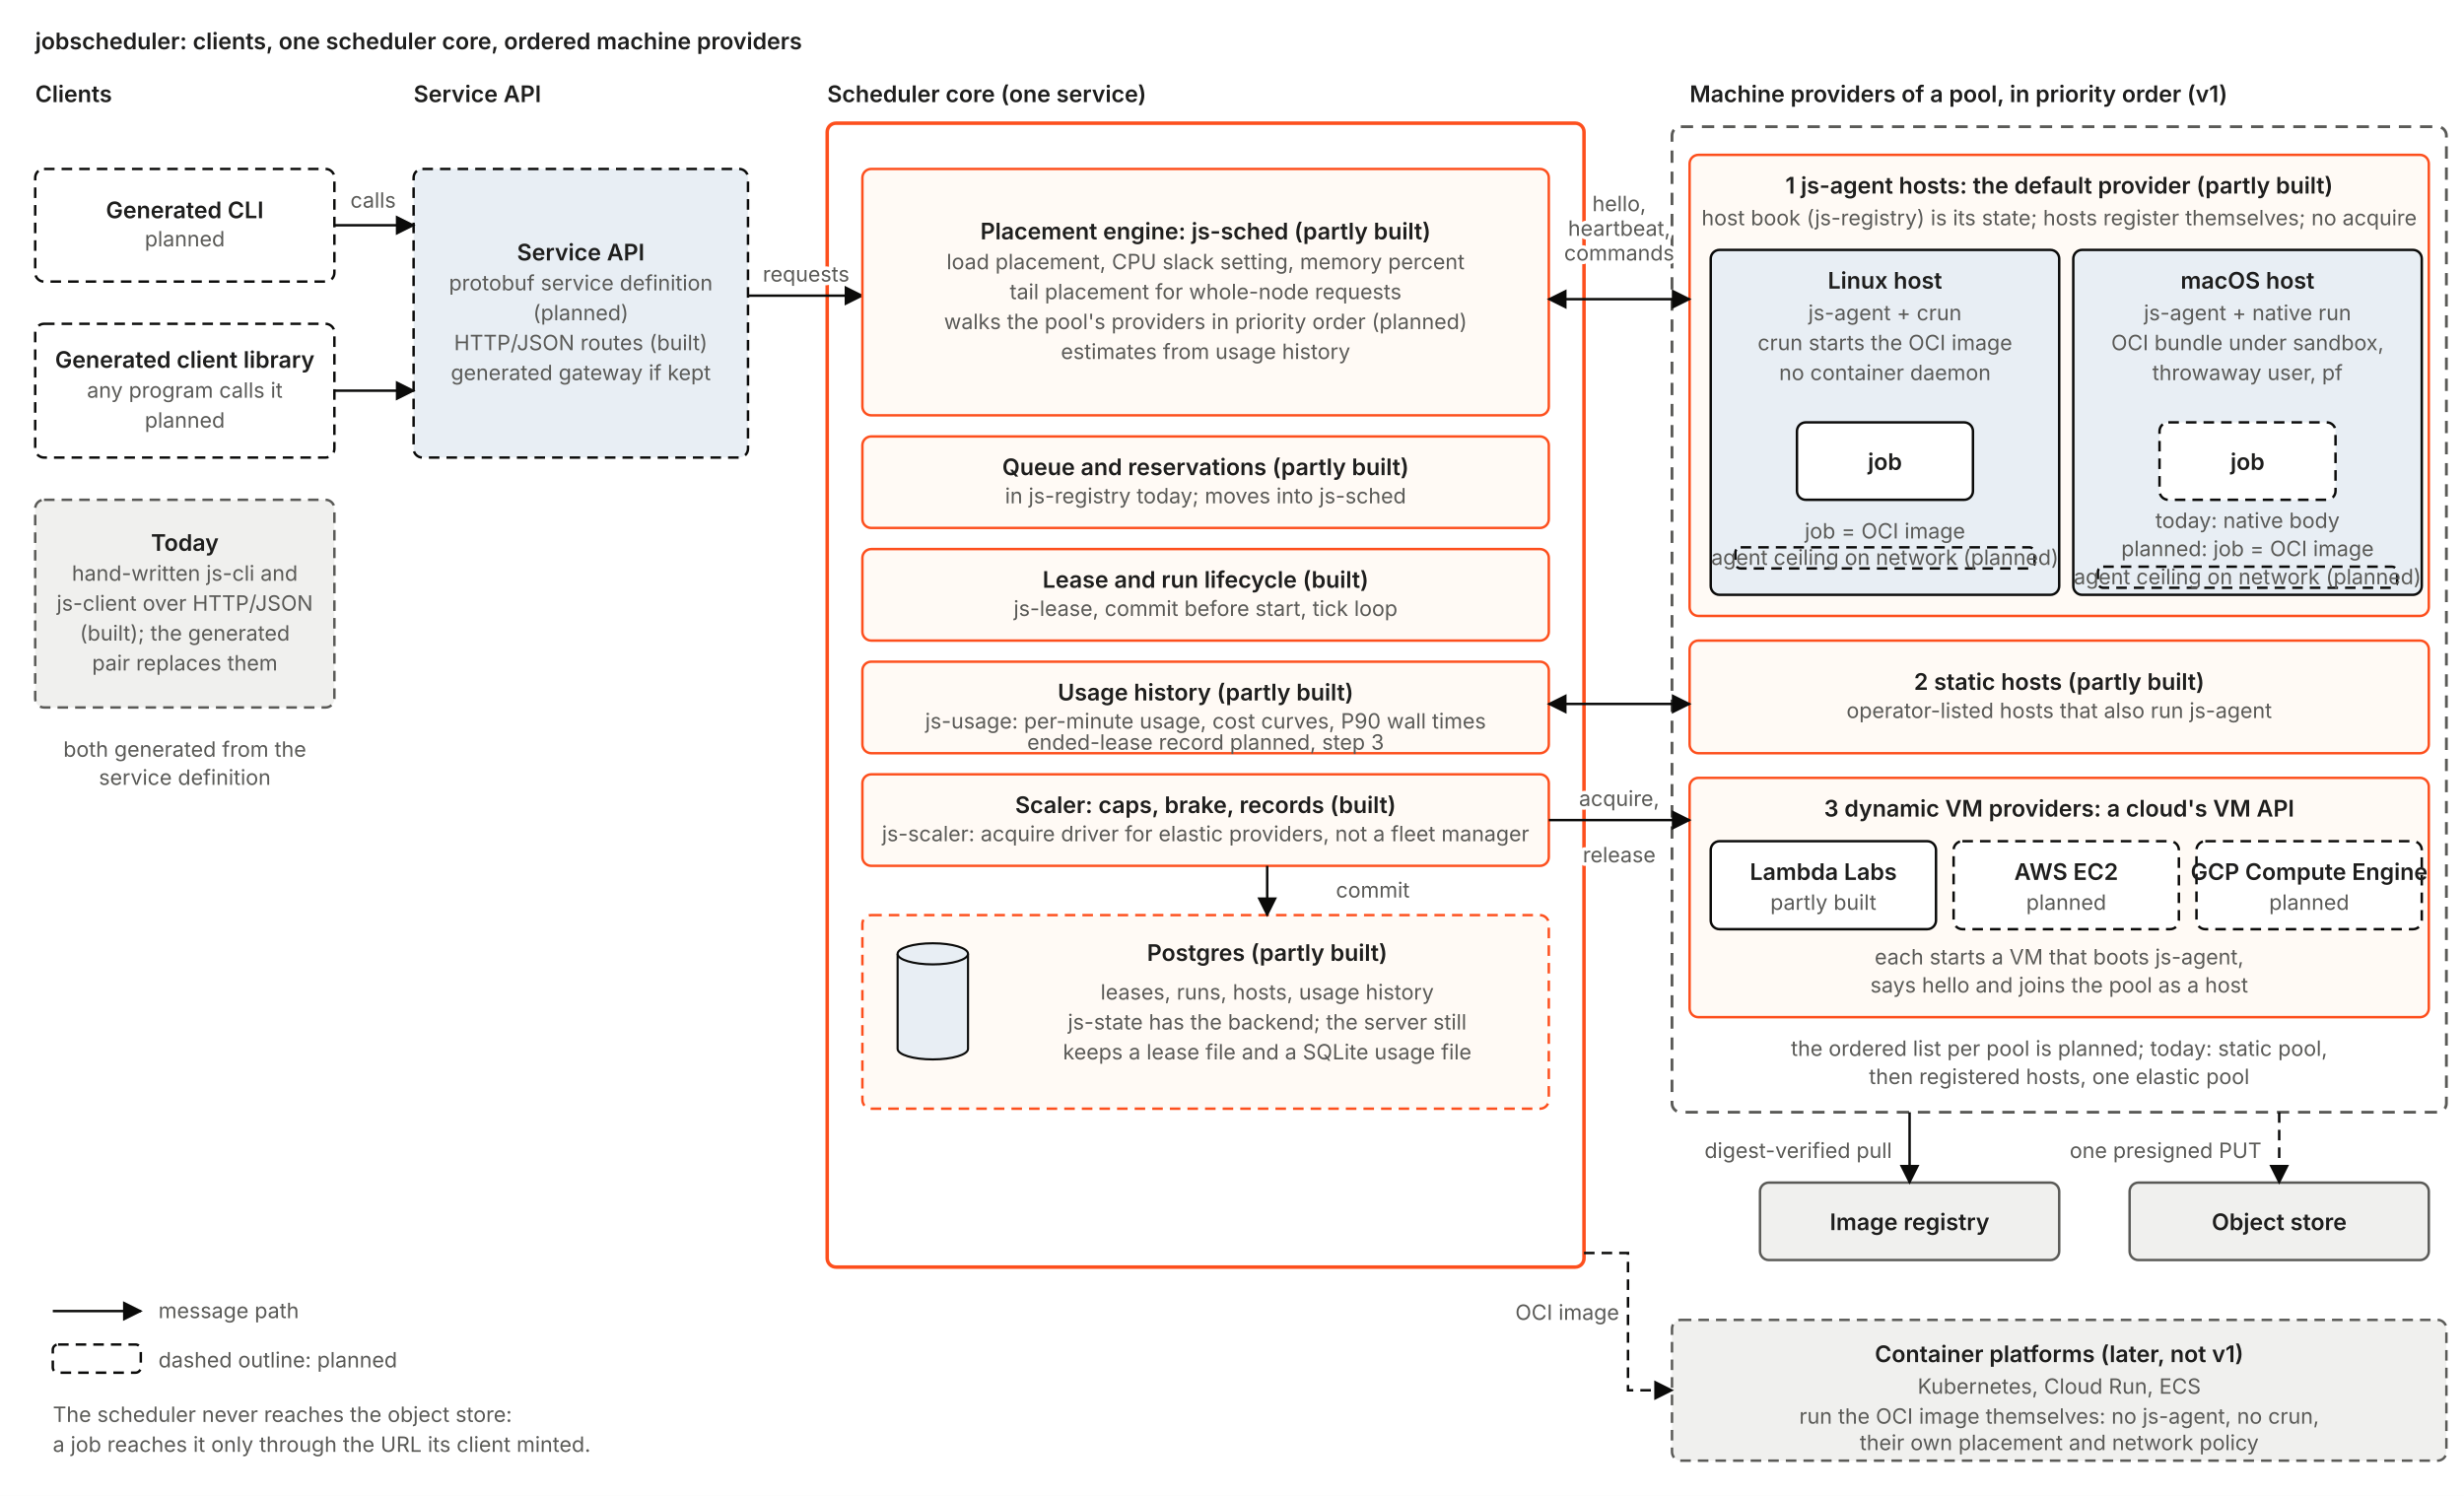
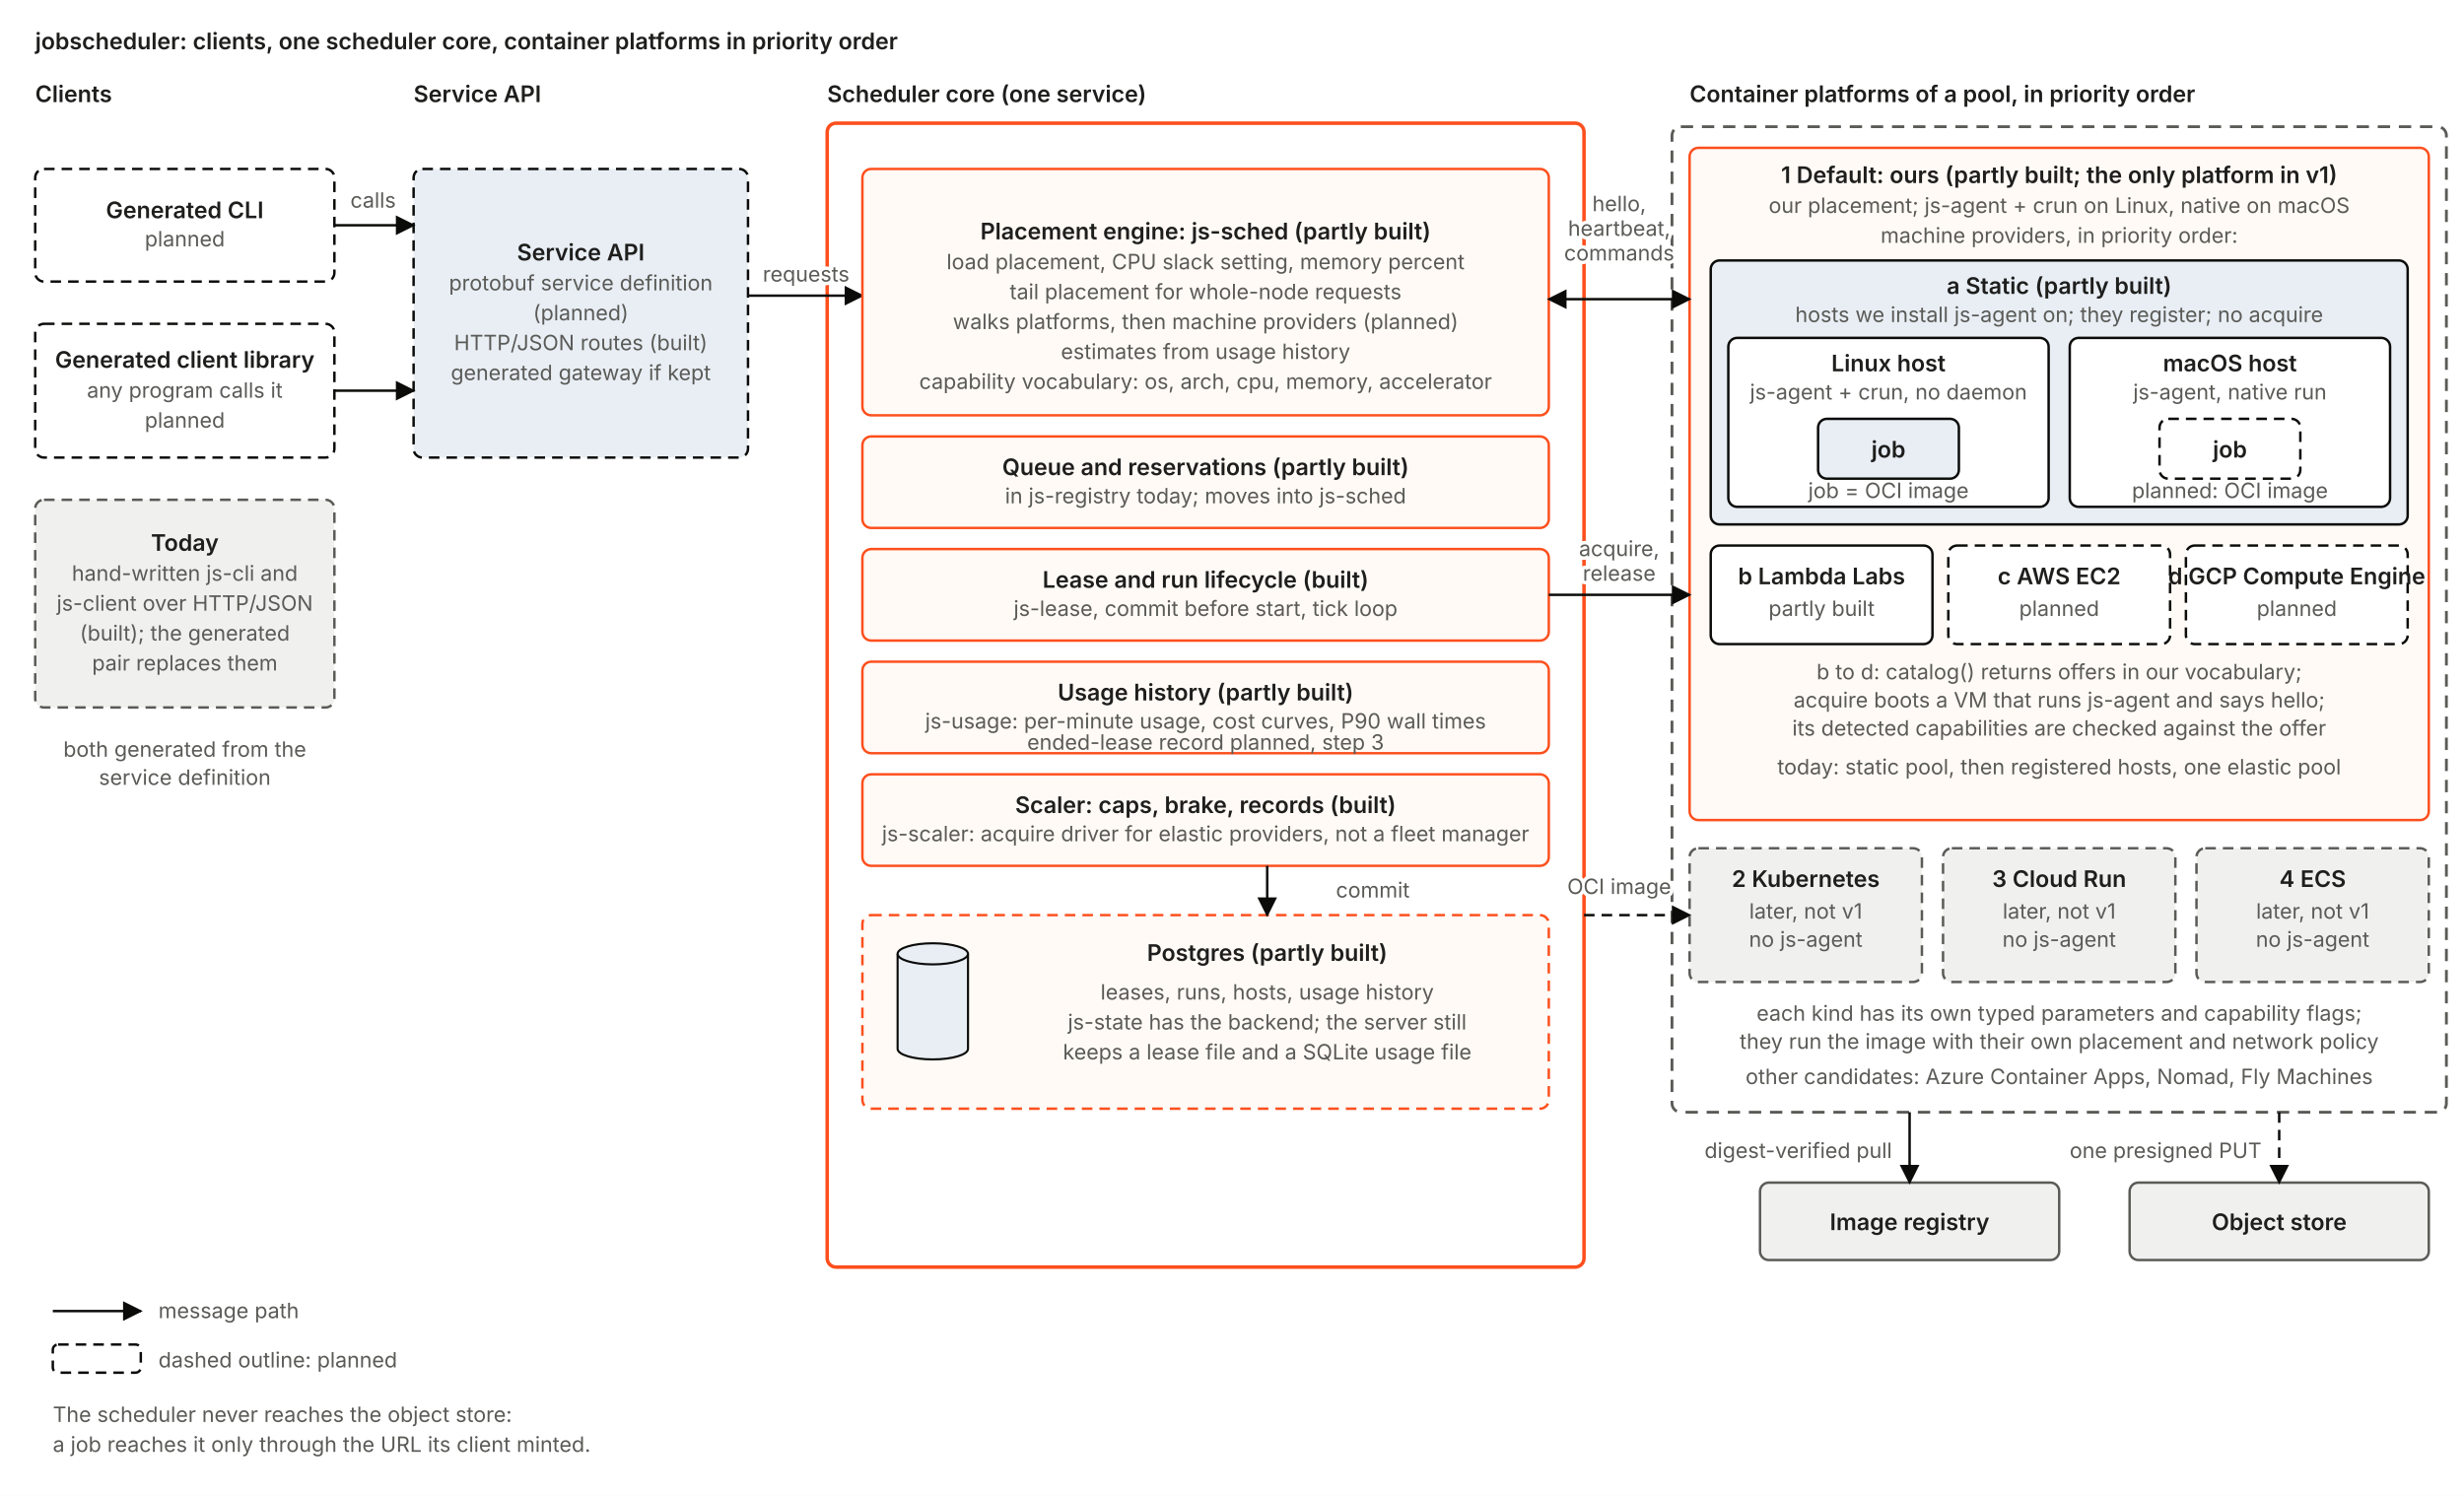
- <svg xmlns="http://www.w3.org/2000/svg" viewBox="0 0 1400 850" width="1400" height="850" role="img" aria-label="Components of jobscheduler: generated clients on the left call a protobuf service API; the scheduler core with one placement engine, queue, lease and run lifecycle and usage history keeps its state in Postgres; on the right each pool has ordered machine providers, namely js-agent hosts (the default provider), static hosts and dynamic VM providers (Lambda Labs, with AWS EC2 and GCP Compute Engine planned), and every machine runs js-agent and runs jobs as OCI images; below, a dashed box for container platforms (later: Kubernetes, Cloud Run, ECS) receives OCI images directly from the scheduler core and has no js-agent.">
+ <svg xmlns="http://www.w3.org/2000/svg" viewBox="0 0 1400 850" width="1400" height="850" role="img" aria-label="Components of jobscheduler: generated clients on the left call a protobuf service API; the scheduler core with one placement engine, queue, lease and run lifecycle and usage history keeps its state in Postgres; on the right a pool names container platforms in priority order: Default, whose ordered machine providers are static hosts running js-agent on Linux and macOS, Lambda Labs, AWS EC2 and GCP Compute Engine, then Kubernetes, Cloud Run and ECS as dashed later platforms with no js-agent; every Default machine runs js-agent and runs jobs as OCI images.">
  <defs>
    <marker id="components-ak" viewBox="0 0 10 10" refX="9" refY="5" markerWidth="8" markerHeight="8" orient="auto-start-reverse">
      <path d="M0,0 L10,5 L0,10 z" fill="#0B0B0A" />
    </marker>
    <marker id="components-ao" viewBox="0 0 10 10" refX="9" refY="5" markerWidth="8" markerHeight="8" orient="auto-start-reverse">
      <path d="M0,0 L10,5 L0,10 z" fill="#FD4F1D" />
    </marker>
    <marker id="components-ar" viewBox="0 0 10 10" refX="9" refY="5" markerWidth="8" markerHeight="8" orient="auto-start-reverse">
      <path d="M0,0 L10,5 L0,10 z" fill="#C0392B" />
    </marker>
  </defs>
  <style>
.box{fill:#FFFFFF;stroke:#0B0B0A;stroke-width:1.4}
.box-b{fill:#E8EEF4;stroke:#0B0B0A;stroke-width:1.4}
.box-o{fill:#FFFAF5;stroke:#FD4F1D;stroke-width:1.4}
.box-a{fill:#FD4F1D;stroke:#FD4F1D;stroke-width:1.4}
.box-t{fill:none;stroke:#FD4F1D;stroke-width:2}
.box-p{fill:none;stroke:#5A5A57;stroke-width:1.6;stroke-dasharray:7 5}
.box-g{fill:#F0F0EE;stroke:#5A5A57;stroke-width:1.4}
.box-gd{fill:#F0F0EE;stroke:#5A5A57;stroke-width:1.4;stroke-dasharray:6 4}
.box-r{fill:#FDECEA;stroke:#C0392B;stroke-width:1.4}
.box-rd{fill:#FFFFFF;stroke:#C0392B;stroke-width:1.4;stroke-dasharray:6 4}
.box-bd{fill:#FFFFFF;stroke:#0B0B0A;stroke-width:1.4;stroke-dasharray:6 4}
.box-od{fill:#FFFAF5;stroke:#FD4F1D;stroke-width:1.4;stroke-dasharray:6 4}
.box-bld{fill:#E8EEF4;stroke:#0B0B0A;stroke-width:1.4;stroke-dasharray:6 4}
.box-n{fill:#E6F4EA;stroke:#2E7D32;stroke-width:1.4}
.ln{stroke:#0B0B0A;fill:none;stroke-width:1.4}
.ln-d{stroke:#0B0B0A;fill:none;stroke-width:1.4;stroke-dasharray:6 4}
.ln-o{stroke:#FD4F1D;fill:none;stroke-width:1.6}
.ln-r{stroke:#C0392B;fill:none;stroke-width:1.5}
.ln-rd{stroke:#C0392B;fill:none;stroke-width:1.5;stroke-dasharray:6 4}
text{fill:#1E1E1D;font-family:system-ui,-apple-system,'Segoe UI',sans-serif;font-size:13px}
.b{font-weight:600}
.t-m{fill:#5A5A57;font-size:12px}
.t-r{fill:#C0392B;font-size:12px}
.t-w{fill:#FFFFFF;font-weight:600}
.lbl{paint-order:stroke;stroke:#FFFFFF;stroke-width:4px;stroke-linejoin:round}
</style>
  <rect x="0" y="0" width="1400" height="850" fill="#FFFFFF" />
-   <text x="20" y="28" class="b" text-anchor="start" font-size="16">jobscheduler: clients, one scheduler core, ordered machine providers</text>
+   <text x="20" y="28" class="b" text-anchor="start" font-size="16">jobscheduler: clients, one scheduler core, container platforms in priority order</text>
  <text x="20" y="58" class="b" text-anchor="start">Clients</text>
  <text x="235" y="58" class="b" text-anchor="start">Service API</text>
  <text x="470" y="58" class="b" text-anchor="start">Scheduler core (one service)</text>
-   <text x="960" y="58" class="b" text-anchor="start">Machine providers of a pool, in priority order (v1)</text>
+   <text x="960" y="58" class="b" text-anchor="start">Container platforms of a pool, in priority order</text>
  <rect x="20" y="96" width="170" height="64" rx="5" class="box-bd" />
  <text x="105.0" y="124" class="b" text-anchor="middle">Generated CLI</text>
  <text x="105.0" y="140" class="t-m" text-anchor="middle">planned</text>
  <rect x="20" y="184" width="170" height="76" rx="5" class="box-bd" />
  <text x="105.0" y="209" class="b" text-anchor="middle">Generated client library</text>
  <text x="105.0" y="226" class="t-m" text-anchor="middle">any program calls it</text>
  <text x="105.0" y="243" class="t-m" text-anchor="middle">planned</text>
  <rect x="20" y="284" width="170" height="118" rx="5" class="box-gd" />
  <text x="105.0" y="313" class="b" text-anchor="middle">Today</text>
  <text x="105.0" y="330" class="t-m" text-anchor="middle">hand-written js-cli and</text>
  <text x="105.0" y="347" class="t-m" text-anchor="middle">js-client over HTTP/JSON</text>
  <text x="105.0" y="364" class="t-m" text-anchor="middle">(built); the generated</text>
  <text x="105.0" y="381" class="t-m" text-anchor="middle">pair replaces them</text>
  <text x="105" y="430" class="t-m" text-anchor="middle">both generated from the</text>
  <text x="105" y="446" class="t-m" text-anchor="middle">service definition</text>
  <rect x="235" y="96" width="190" height="164" rx="5" class="box-bld" />
  <text x="330.0" y="148" class="b" text-anchor="middle">Service API</text>
  <text x="330.0" y="165" class="t-m" text-anchor="middle">protobuf service definition</text>
  <text x="330.0" y="182" class="t-m" text-anchor="middle">(planned)</text>
  <text x="330.0" y="199" class="t-m" text-anchor="middle">HTTP/JSON routes (built)</text>
  <text x="330.0" y="216" class="t-m" text-anchor="middle">generated gateway if kept</text>
  <path d="M190,128 L235,128" class="ln" marker-end="url(#components-ak)" />
  <path d="M190,222 L235,222" class="ln" marker-end="url(#components-ak)" />
  <text x="212" y="118" class="t-m lbl" text-anchor="middle">calls</text>
  <rect x="470" y="70" width="430" height="650" rx="5" class="box-t" />
  <path d="M425,168 L490,168" class="ln" marker-end="url(#components-ak)" />
  <text x="458" y="160" class="t-m lbl" text-anchor="middle">requests</text>
  <rect x="490" y="96" width="390" height="140" rx="5" class="box-o" />
  <text x="685.0" y="136" class="b" text-anchor="middle">Placement engine: js-sched (partly built)</text>
  <text x="685.0" y="153" class="t-m" text-anchor="middle">load placement, CPU slack setting, memory percent</text>
  <text x="685.0" y="170" class="t-m" text-anchor="middle">tail placement for whole-node requests</text>
-   <text x="685.0" y="187" class="t-m" text-anchor="middle">walks the pool's providers in priority order (planned)</text>
+   <text x="685.0" y="187" class="t-m" text-anchor="middle">walks platforms, then machine providers (planned)</text>
  <text x="685.0" y="204" class="t-m" text-anchor="middle">estimates from usage history</text>
+   <text x="685.0" y="221" class="t-m" text-anchor="middle">capability vocabulary: os, arch, cpu, memory, accelerator</text>
  <rect x="490" y="248" width="390" height="52" rx="5" class="box-o" />
  <text x="685.0" y="270" class="b" text-anchor="middle">Queue and reservations (partly built)</text>
  <text x="685.0" y="286" class="t-m" text-anchor="middle">in js-registry today; moves into js-sched</text>
  <rect x="490" y="312" width="390" height="52" rx="5" class="box-o" />
  <text x="685.0" y="334" class="b" text-anchor="middle">Lease and run lifecycle (built)</text>
  <text x="685.0" y="350" class="t-m" text-anchor="middle">js-lease, commit before start, tick loop</text>
  <rect x="490" y="376" width="390" height="52" rx="5" class="box-o" />
  <text x="685.0" y="398" class="b" text-anchor="middle">Usage history (partly built)</text>
  <text x="685.0" y="414" class="t-m" text-anchor="middle">js-usage: per-minute usage, cost curves, P90 wall times</text>
  <text x="685.0" y="426" class="t-m" text-anchor="middle" font-size="10">ended-lease record planned, step 3</text>
  <rect x="490" y="440" width="390" height="52" rx="5" class="box-o" />
  <text x="685.0" y="462" class="b" text-anchor="middle">Scaler: caps, brake, records (built)</text>
  <text x="685.0" y="478" class="t-m" text-anchor="middle">js-scaler: acquire driver for elastic providers, not a fleet manager</text>
  <rect x="490" y="520" width="390" height="110" rx="5" class="box-od" />
  <path d="M510,542 v54 a20,6 0 0 0 40,0 v-54" fill="#E8EEF4" stroke="#0B0B0A" stroke-width="1.2" />
  <ellipse cx="530" cy="542" rx="20" ry="6" fill="#E8EEF4" stroke="#0B0B0A" stroke-width="1.2" />
  <text x="720" y="546" class="b" text-anchor="middle">Postgres (partly built)</text>
  <text x="720" y="568" class="t-m" text-anchor="middle">leases, runs, hosts, usage history</text>
  <text x="720" y="585" class="t-m" text-anchor="middle">js-state has the backend; the server still</text>
  <text x="720" y="602" class="t-m" text-anchor="middle">keeps a lease file and a SQLite usage file</text>
  <path d="M720,492 L720,520" class="ln" marker-end="url(#components-ak)" />
  <text x="780" y="510" class="t-m lbl" text-anchor="middle">commit</text>
  <rect x="950" y="72" width="440" height="560" rx="5" class="box-p" />
-   <rect x="960" y="88" width="420" height="262" rx="5" class="box-o" />
-   <text x="1170" y="110" class="b" text-anchor="middle">1  js-agent hosts: the default provider (partly built)</text>
-   <text x="1170" y="128" class="t-m" text-anchor="middle">host book (js-registry) is its state; hosts register themselves; no acquire</text>
-   <rect x="972" y="142" width="198" height="196" rx="5" class="box-b" />
-   <text x="1071" y="164" class="b" text-anchor="middle">Linux host</text>
-   <text x="1071" y="182" class="t-m" text-anchor="middle">js-agent + crun</text>
-   <text x="1071" y="199" class="t-m" text-anchor="middle">crun starts the OCI image</text>
-   <text x="1071" y="216" class="t-m" text-anchor="middle">no container daemon</text>
-   <rect x="1021" y="240" width="100" height="44" rx="5" class="box" />
-   <text x="1071" y="267" class="b" text-anchor="middle">job</text>
-   <text x="1071" y="306" class="t-m" text-anchor="middle">job = OCI image</text>
-   <rect x="986" y="311" width="170" height="12" rx="3" class="box-bd" fill-opacity="0" />
-   <text x="1071" y="321" class="t-m" text-anchor="middle" font-size="10">agent ceiling on network (planned)</text>
-   <rect x="1178" y="142" width="198" height="196" rx="5" class="box-b" />
-   <text x="1277" y="164" class="b" text-anchor="middle">macOS host</text>
-   <text x="1277" y="182" class="t-m" text-anchor="middle">js-agent + native run</text>
-   <text x="1277" y="199" class="t-m" text-anchor="middle">OCI bundle under sandbox,</text>
-   <text x="1277" y="216" class="t-m" text-anchor="middle">throwaway user, pf</text>
-   <rect x="1227" y="240" width="100" height="44" rx="5" class="box-bd" />
-   <text x="1277" y="267" class="b" text-anchor="middle">job</text>
-   <text x="1277" y="300" class="t-m" text-anchor="middle">today: native body</text>
-   <text x="1277" y="316" class="t-m" text-anchor="middle">planned: job = OCI image</text>
-   <rect x="1192" y="322" width="170" height="12" rx="3" class="box-bd" fill-opacity="0" />
-   <text x="1277" y="332" class="t-m" text-anchor="middle" font-size="10">agent ceiling on network (planned)</text>
-   <rect x="960" y="364" width="420" height="64" rx="5" class="box-o" />
-   <text x="1170.0" y="392" class="b" text-anchor="middle">2  static hosts (partly built)</text>
-   <text x="1170.0" y="408" class="t-m" text-anchor="middle">operator-listed hosts that also run js-agent</text>
-   <rect x="960" y="442" width="420" height="136" rx="5" class="box-o" />
-   <text x="1170" y="464" class="b" text-anchor="middle">3  dynamic VM providers: a cloud's VM API</text>
-   <rect x="972" y="478" width="128" height="50" rx="5" class="box" />
-   <text x="1036" y="500" class="b" text-anchor="middle">Lambda Labs</text>
-   <text x="1036" y="517" class="t-m" text-anchor="middle">partly built</text>
-   <rect x="1110" y="478" width="128" height="50" rx="5" class="box-bd" />
-   <text x="1174" y="500" class="b" text-anchor="middle">AWS EC2</text>
-   <text x="1174" y="517" class="t-m" text-anchor="middle">planned</text>
-   <rect x="1248" y="478" width="128" height="50" rx="5" class="box-bd" />
-   <text x="1312" y="500" class="b" text-anchor="middle">GCP Compute Engine</text>
-   <text x="1312" y="517" class="t-m" text-anchor="middle">planned</text>
-   <text x="1170" y="548" class="t-m" text-anchor="middle">each starts a VM that boots js-agent,</text>
-   <text x="1170" y="564" class="t-m" text-anchor="middle">says hello and joins the pool as a host</text>
-   <text x="1170" y="600" class="t-m" text-anchor="middle">the ordered list per pool is planned; today: static pool,</text>
-   <text x="1170" y="616" class="t-m" text-anchor="middle">then registered hosts, one elastic pool</text>
+   <rect x="960" y="84" width="420" height="382" rx="5" class="box-o" />
+   <text x="1170" y="104" class="b" text-anchor="middle">1  Default: ours (partly built; the only platform in v1)</text>
+   <text x="1170" y="121" class="t-m" text-anchor="middle">our placement; js-agent + crun on Linux, native on macOS</text>
+   <text x="1170" y="138" class="t-m" text-anchor="middle">machine providers, in priority order:</text>
+   <rect x="972" y="148" width="396" height="150" rx="5" class="box-b" />
+   <text x="1170" y="167" class="b" text-anchor="middle">a  Static (partly built)</text>
+   <text x="1170" y="183" class="t-m" text-anchor="middle">hosts we install js-agent on; they register; no acquire</text>
+   <rect x="982" y="192" width="182" height="96" rx="5" class="box" />
+   <text x="1073" y="211" class="b" text-anchor="middle">Linux host</text>
+   <text x="1073" y="227" class="t-m" text-anchor="middle">js-agent + crun, no daemon</text>
+   <rect x="1033" y="238" width="80" height="34" rx="5" class="box-b" />
+   <text x="1073" y="260" class="b" text-anchor="middle">job</text>
+   <text x="1073" y="283" class="t-m" text-anchor="middle" font-size="10">job = OCI image</text>
+   <rect x="1176" y="192" width="182" height="96" rx="5" class="box" />
+   <text x="1267" y="211" class="b" text-anchor="middle">macOS host</text>
+   <text x="1267" y="227" class="t-m" text-anchor="middle">js-agent, native run</text>
+   <rect x="1227" y="238" width="80" height="34" rx="5" class="box-bd" />
+   <text x="1267" y="260" class="b" text-anchor="middle">job</text>
+   <text x="1267" y="283" class="t-m" text-anchor="middle" font-size="10">planned: OCI image</text>
+   <rect x="972" y="310" width="126" height="56" rx="5" class="box" />
+   <text x="1035" y="332" class="b" text-anchor="middle">b  Lambda Labs</text>
+   <text x="1035" y="350" class="t-m" text-anchor="middle">partly built</text>
+   <rect x="1107" y="310" width="126" height="56" rx="5" class="box-bd" />
+   <text x="1170" y="332" class="b" text-anchor="middle">c  AWS EC2</text>
+   <text x="1170" y="350" class="t-m" text-anchor="middle">planned</text>
+   <rect x="1242" y="310" width="126" height="56" rx="5" class="box-bd" />
+   <text x="1305" y="332" class="b" text-anchor="middle">d  GCP Compute Engine</text>
+   <text x="1305" y="350" class="t-m" text-anchor="middle">planned</text>
+   <text x="1170" y="386" class="t-m" text-anchor="middle">b to d: catalog() returns offers in our vocabulary;</text>
+   <text x="1170" y="402" class="t-m" text-anchor="middle">acquire boots a VM that runs js-agent and says hello;</text>
+   <text x="1170" y="418" class="t-m" text-anchor="middle">its detected capabilities are checked against the offer</text>
+   <text x="1170" y="440" class="t-m" text-anchor="middle">today: static pool, then registered hosts, one elastic pool</text>
+   <rect x="960" y="482" width="132" height="76" rx="5" class="box-gd" />
+   <text x="1026" y="504" class="b" text-anchor="middle">2  Kubernetes</text>
+   <text x="1026" y="522" class="t-m" text-anchor="middle">later, not v1</text>
+   <text x="1026" y="538" class="t-m" text-anchor="middle">no js-agent</text>
+   <rect x="1104" y="482" width="132" height="76" rx="5" class="box-gd" />
+   <text x="1170" y="504" class="b" text-anchor="middle">3  Cloud Run</text>
+   <text x="1170" y="522" class="t-m" text-anchor="middle">later, not v1</text>
+   <text x="1170" y="538" class="t-m" text-anchor="middle">no js-agent</text>
+   <rect x="1248" y="482" width="132" height="76" rx="5" class="box-gd" />
+   <text x="1314" y="504" class="b" text-anchor="middle">4  ECS</text>
+   <text x="1314" y="522" class="t-m" text-anchor="middle">later, not v1</text>
+   <text x="1314" y="538" class="t-m" text-anchor="middle">no js-agent</text>
+   <text x="1170" y="580" class="t-m" text-anchor="middle">each kind has its own typed parameters and capability flags;</text>
+   <text x="1170" y="596" class="t-m" text-anchor="middle">they run the image with their own placement and network policy</text>
+   <text x="1170" y="616" class="t-m" text-anchor="middle">other candidates: Azure Container Apps, Nomad, Fly Machines</text>
  <path d="M880,170 L960,170" class="ln" marker-end="url(#components-ak)" marker-start="url(#components-ak)" />
  <text x="920" y="120" class="t-m lbl" text-anchor="middle">hello,</text>
  <text x="920" y="134" class="t-m lbl" text-anchor="middle">heartbeat,</text>
  <text x="920" y="148" class="t-m lbl" text-anchor="middle">commands</text>
-   <path d="M880,466 L960,466" class="ln" marker-end="url(#components-ak)" />
-   <text x="920" y="458" class="t-m lbl" text-anchor="middle">acquire,</text>
-   <text x="920" y="490" class="t-m lbl" text-anchor="middle">release</text>
-   <path d="M880,400 L960,400" class="ln" marker-end="url(#components-ak)" marker-start="url(#components-ak)" />
+   <path d="M880,338 L960,338" class="ln" marker-end="url(#components-ak)" />
+   <text x="920" y="316" class="t-m lbl" text-anchor="middle">acquire,</text>
+   <text x="920" y="330" class="t-m lbl" text-anchor="middle">release</text>
+   <path d="M900,520 L960,520" class="ln-d" marker-end="url(#components-ak)" />
+   <text x="920" y="508" class="t-m lbl" text-anchor="middle">OCI image</text>
  <rect x="1000" y="672" width="170" height="44" rx="5" class="box-g" />
  <text x="1085" y="699" class="b" text-anchor="middle">Image registry</text>
  <rect x="1210" y="672" width="170" height="44" rx="5" class="box-g" />
  <text x="1295" y="699" class="b" text-anchor="middle">Object store</text>
  <path d="M1085,632 L1085,672" class="ln" marker-end="url(#components-ak)" />
  <text x="1075" y="658" class="t-m lbl" text-anchor="end">digest-verified pull</text>
  <path d="M1295,632 L1295,672" class="ln-d" marker-end="url(#components-ak)" />
  <text x="1285" y="658" class="t-m lbl" text-anchor="end">one presigned PUT</text>
-   <rect x="950" y="750" width="440" height="80" rx="5" class="box-gd" />
-   <text x="1170" y="774" class="b" text-anchor="middle">Container platforms (later, not v1)</text>
-   <text x="1170" y="792" class="t-m" text-anchor="middle">Kubernetes, Cloud Run, ECS</text>
-   <text x="1170" y="809" class="t-m" text-anchor="middle">run the OCI image themselves: no js-agent, no crun,</text>
-   <text x="1170" y="824" class="t-m" text-anchor="middle">their own placement and network policy</text>
-   <path d="M900,712 L925,712 L925,790 L950,790" class="ln-d" marker-end="url(#components-ak)" />
-   <text x="920" y="750" class="t-m lbl" text-anchor="end">OCI image</text>
  <path d="M30,745 L80,745" class="ln" marker-end="url(#components-ak)" />
  <text x="90" y="749" class="t-m" text-anchor="start">message path</text>
  <rect x="30" y="764" width="50" height="16" rx="3" class="box-bd" />
  <text x="90" y="777" class="t-m" text-anchor="start">dashed outline: planned</text>
  <text x="30" y="808" class="t-m" text-anchor="start">The scheduler never reaches the object store:</text>
  <text x="30" y="825" class="t-m" text-anchor="start">a job reaches it only through the URL its client minted.</text>
</svg>
